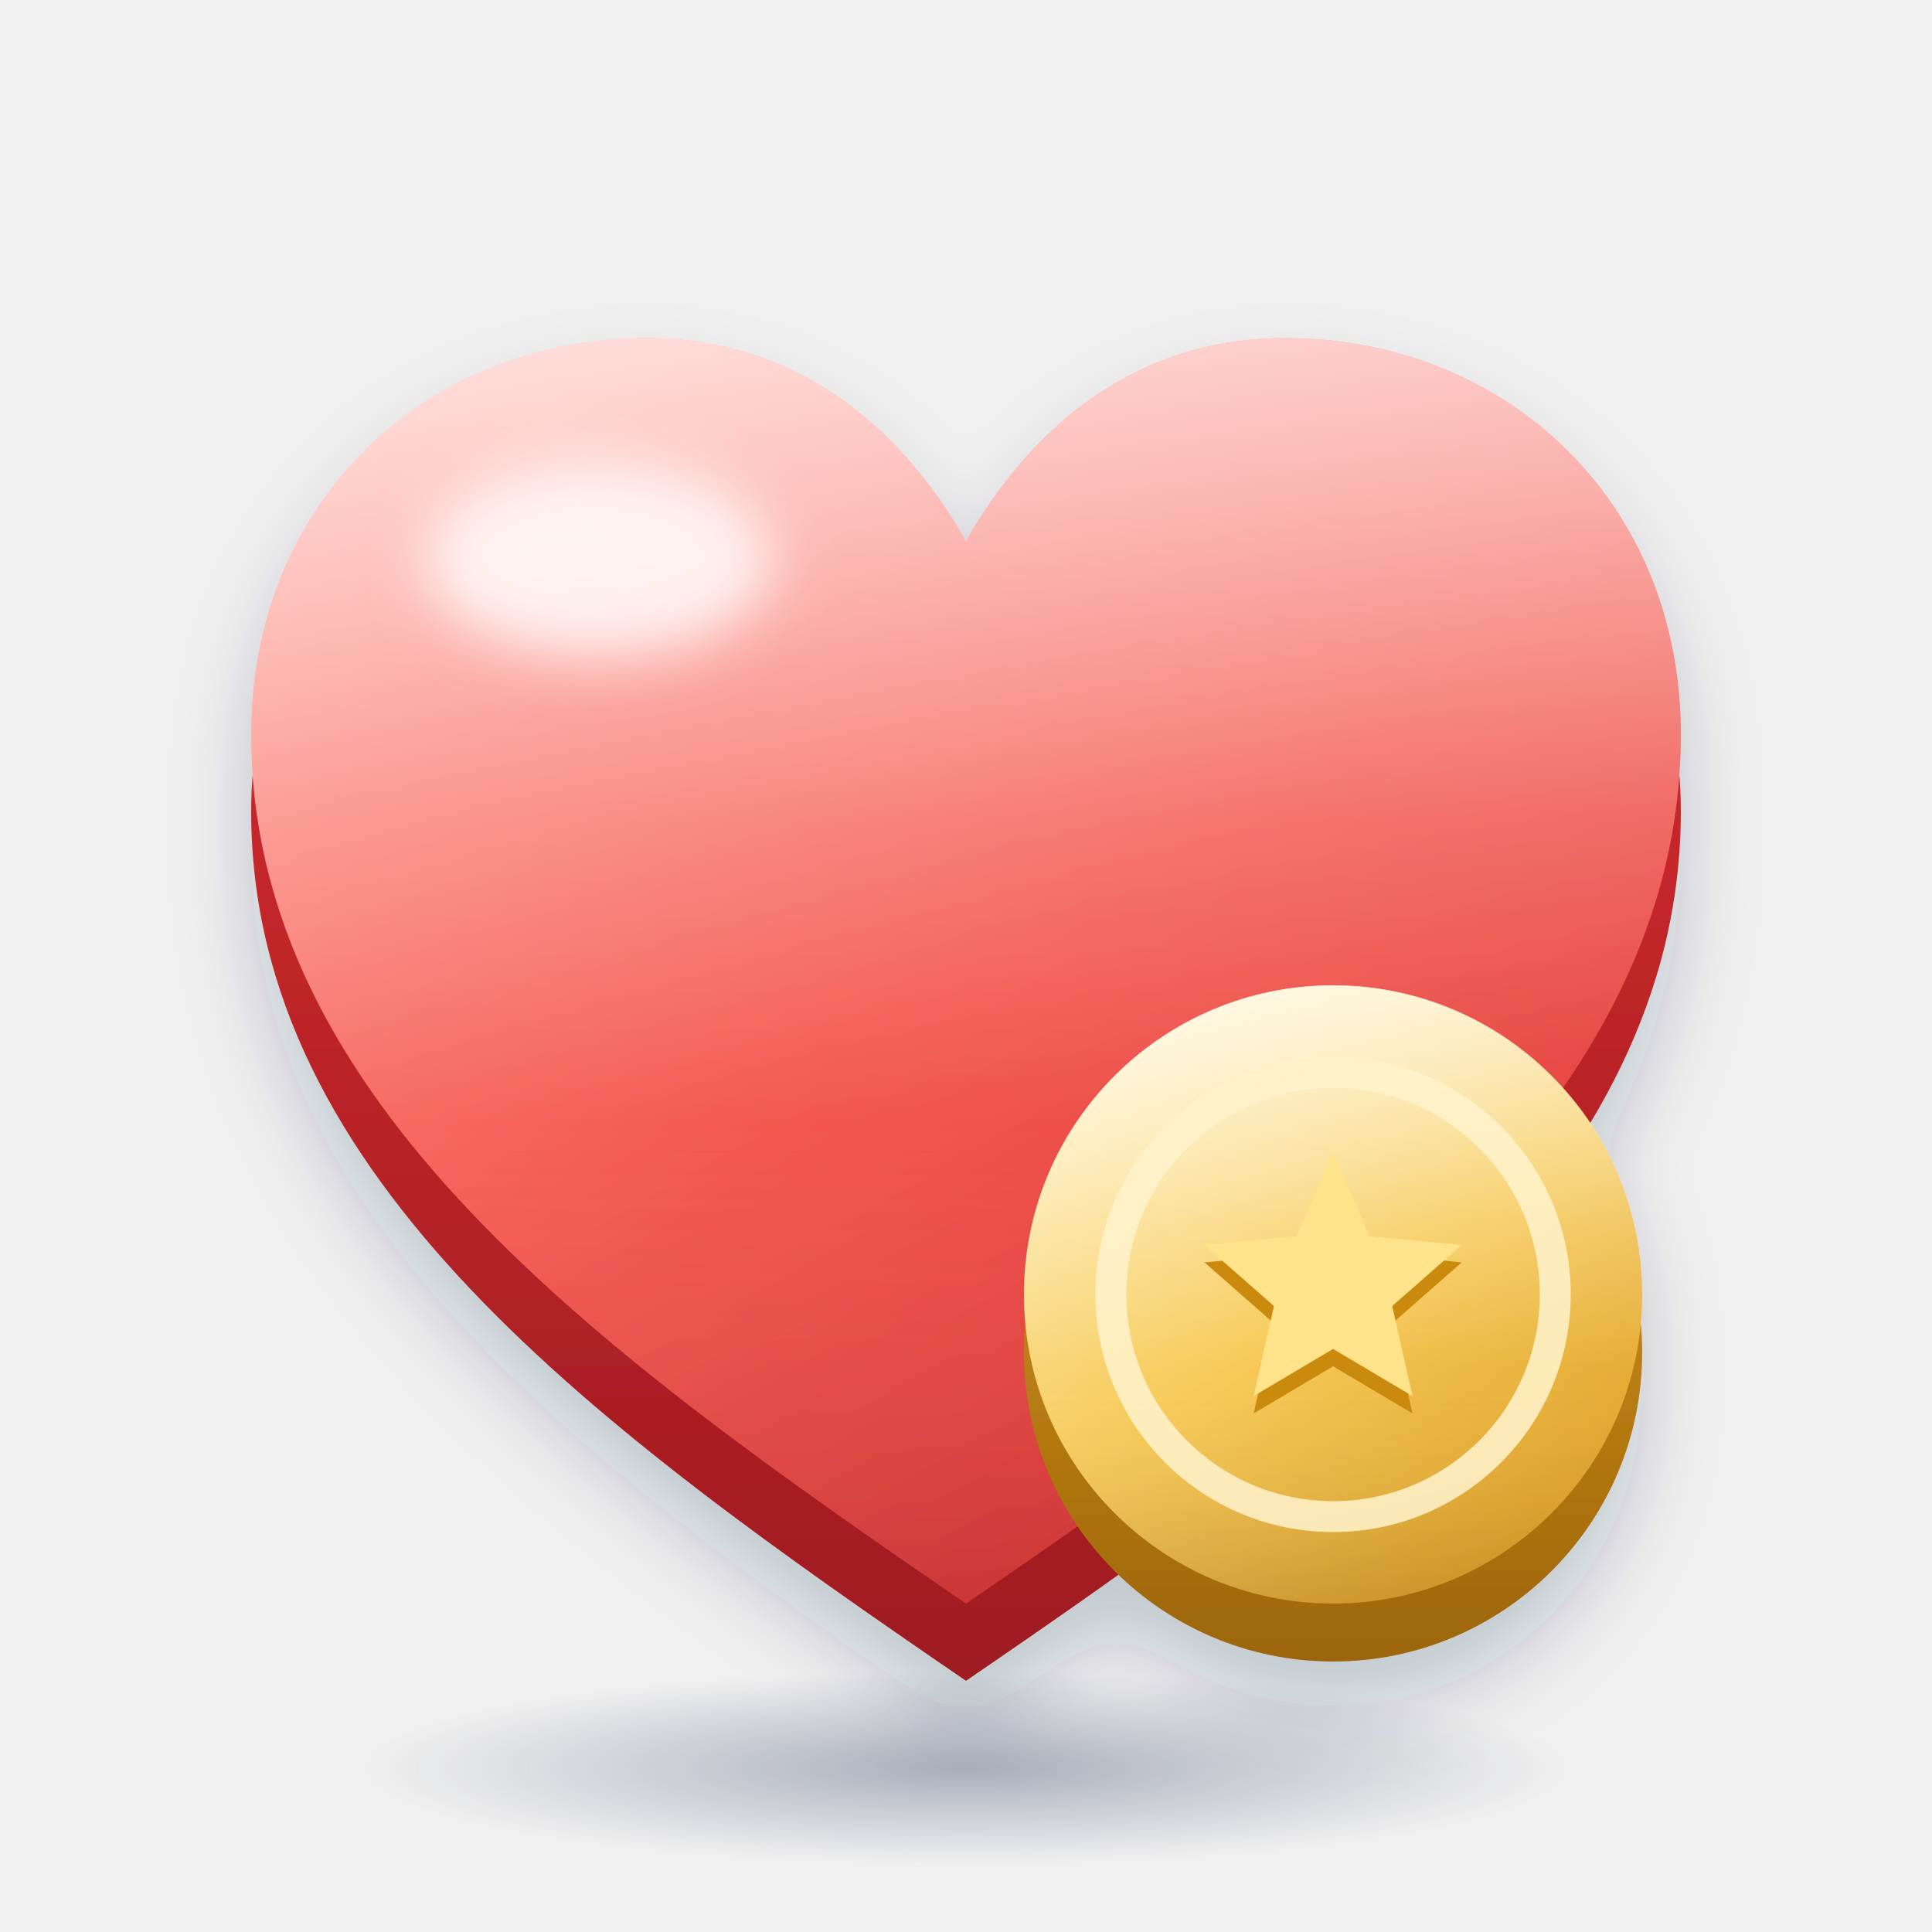
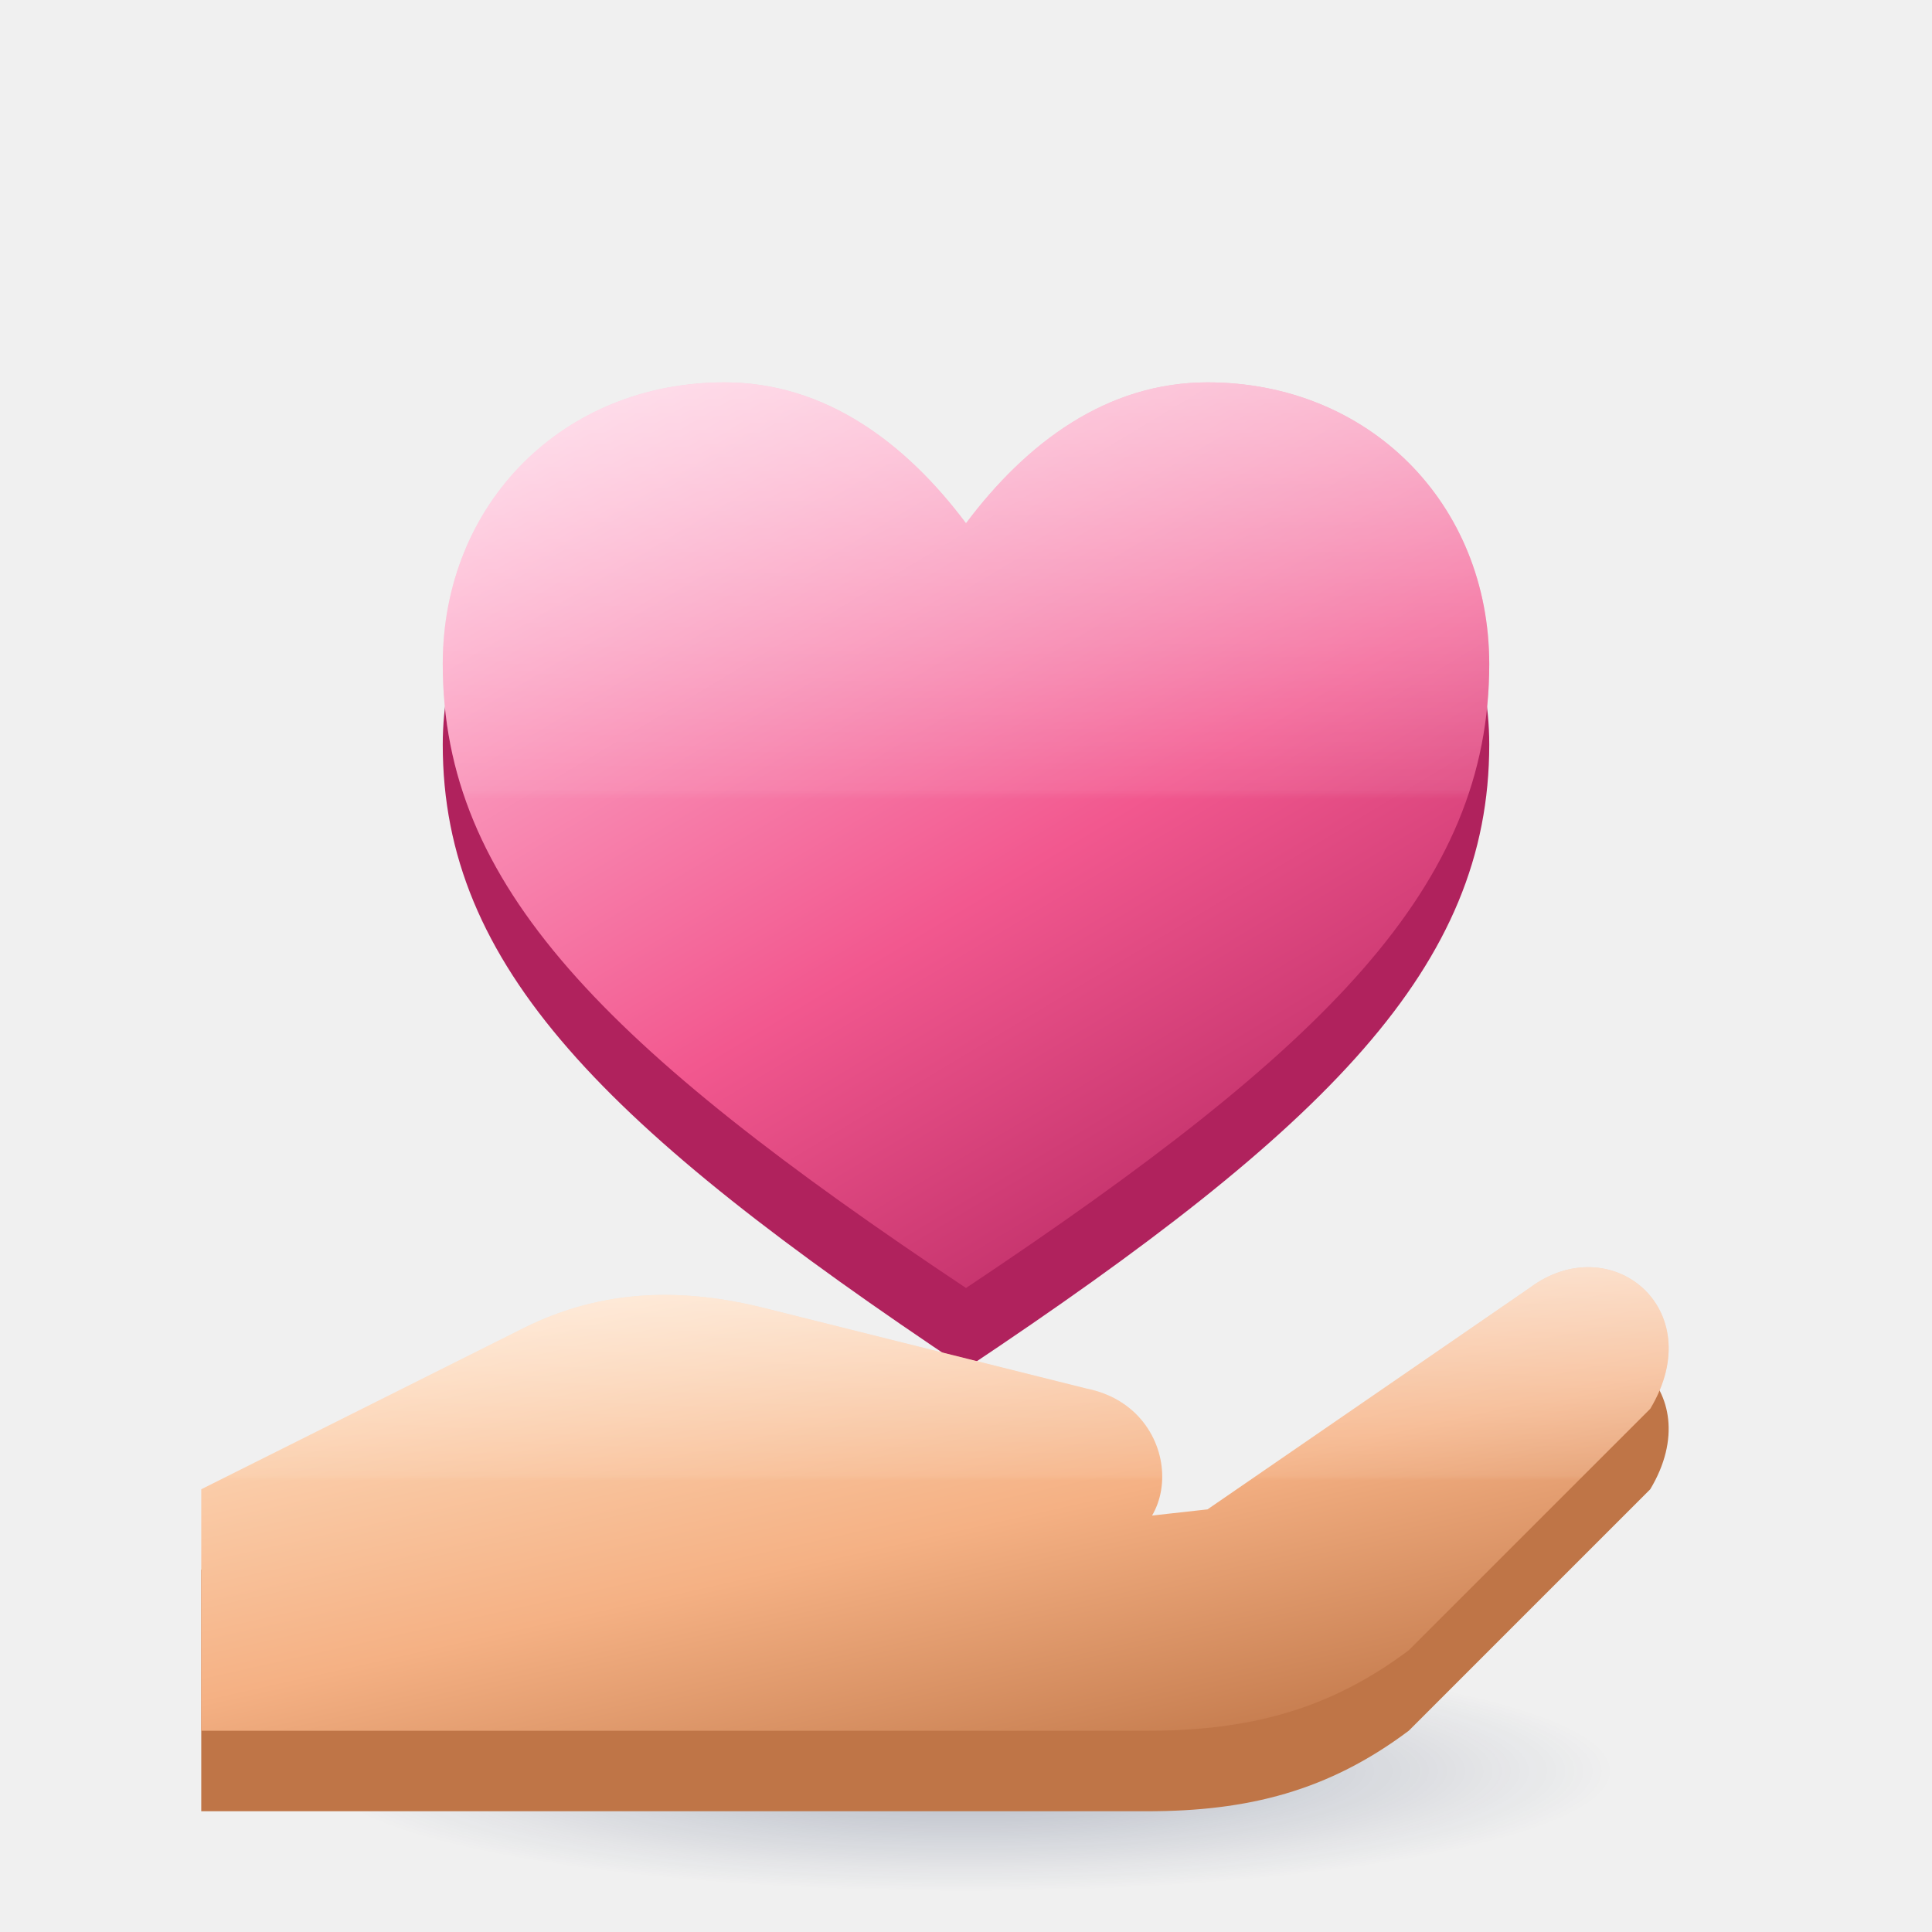
- <svg xmlns="http://www.w3.org/2000/svg" viewBox="0 0 100 100" width="100" height="100">
+ <svg xmlns="http://www.w3.org/2000/svg" viewBox="0 0 96 96" width="96" height="96">
  <defs>
-     <linearGradient id="red" x1=".18" y1="0" x2=".82" y2="1">
-       <stop offset="0" stop-color="#FFA9A1" />
-       <stop offset=".5" stop-color="#F45B52" />
-       <stop offset="1" stop-color="#D92D2D" />
+     <linearGradient id="gloss" x1="0" y1="0" x2="0" y2="1">
+       <stop offset="0" stop-color="#fff" stop-opacity="0.55" />
+       <stop offset="0.45" stop-color="#fff" stop-opacity="0.08" />
+       <stop offset="0.46" stop-color="#fff" stop-opacity="0" />
    </linearGradient>
-     <linearGradient id="redS" x1="0" y1="0" x2="0" y2="1">
-       <stop offset="0" stop-color="#D92D2D" />
-       <stop offset="1" stop-color="#9E1B22" />
+     <radialGradient id="shadow" cx="0.5" cy="0.5" r="0.5">
+       <stop offset="0" stop-color="#0B1E4A" stop-opacity="0.28" />
+       <stop offset="1" stop-color="#0B1E4A" stop-opacity="0" />
+     </radialGradient>
+     <linearGradient id="g1" x1="0.15" y1="0" x2="0.85" y2="1">
+       <stop offset="0" stop-color="#FFBFD8" />
+       <stop offset="0.55" stop-color="#F2588F" />
+       <stop offset="1" stop-color="#B0225D" />
    </linearGradient>
-     <linearGradient id="gold" x1=".18" y1="0" x2=".82" y2="1">
-       <stop offset="0" stop-color="#FFF2C8" />
-       <stop offset=".5" stop-color="#F7CB5A" />
-       <stop offset="1" stop-color="#DB9A1F" />
+     <linearGradient id="g2" x1="0.15" y1="0" x2="0.85" y2="1">
+       <stop offset="0" stop-color="#FFE2C6" />
+       <stop offset="0.55" stop-color="#F5B184" />
+       <stop offset="1" stop-color="#BF7547" />
    </linearGradient>
-     <linearGradient id="goldS" x1="0" y1="0" x2="0" y2="1">
-       <stop offset="0" stop-color="#DB9A1F" />
-       <stop offset="1" stop-color="#9C6509" />
-     </linearGradient>
-     <linearGradient id="sheen" x1="0" y1="0" x2="0" y2="1">
-       <stop offset="0" stop-color="#fff" stop-opacity=".62" />
-       <stop offset=".38" stop-color="#fff" stop-opacity=".16" />
-       <stop offset=".62" stop-color="#fff" stop-opacity="0" />
-       <stop offset="1" stop-color="#0b1530" stop-opacity=".10" />
-     </linearGradient>
-     <radialGradient id="gs">
-       <stop offset="0" stop-color="#22305a" stop-opacity=".34" />
-       <stop offset="1" stop-color="#22305a" stop-opacity="0" />
-     </radialGradient>
-     <filter id="ds" x="-20%" y="-20%" width="140%" height="150%">
-       <feDropShadow dx="0" dy="2.4" stdDeviation="2" flood-color="#13234a" flood-opacity=".2" />
-     </filter>
-     <filter id="bl" x="-60%" y="-60%" width="220%" height="220%">
-       <feGaussianBlur stdDeviation="1.5" />
-     </filter>
  </defs>
-   <ellipse cx="50" cy="91.5" rx="31" ry="5" fill="url(#gs)" />
-   <g filter="url(#ds)">
-     <path d="M50 83C31 70 13 57 13 38C13 26 22 17.5 33.5 17.5C41.5 17.5 46.8 22.4 50 28C53.2 22.4 58.5 17.5 66.5 17.5C78 17.5 87 26 87 38C87 57 69 70 50 83Z" fill="url(#redS)" transform="translate(0 4)" />
-     <path d="M50 83C31 70 13 57 13 38C13 26 22 17.5 33.5 17.5C41.5 17.5 46.8 22.4 50 28C53.2 22.4 58.5 17.5 66.5 17.5C78 17.5 87 26 87 38C87 57 69 70 50 83Z" fill="url(#red)" />
-     <path d="M50 83C31 70 13 57 13 38C13 26 22 17.5 33.5 17.5C41.5 17.5 46.8 22.4 50 28C53.2 22.4 58.5 17.5 66.5 17.5C78 17.5 87 26 87 38C87 57 69 70 50 83Z" fill="url(#sheen)" />
-     <ellipse cx="31" cy="29" rx="9" ry="5" fill="#fff" opacity="0.8" filter="url(#bl)" />
-     <path d="M53.00 67a16 16 0 1 0 32.00 0a16 16 0 1 0 -32.00 0Z" fill="url(#goldS)" transform="translate(0 3)" />
-     <path d="M53.00 67a16 16 0 1 0 32.00 0a16 16 0 1 0 -32.00 0Z" fill="url(#gold)" />
-     <path d="M53.00 67a16 16 0 1 0 32.00 0a16 16 0 1 0 -32.00 0Z" fill="url(#sheen)" />
-     <circle cx="69" cy="67" r="11.5" fill="none" stroke="#FFF3CC" stroke-opacity=".85" stroke-width="1.6" />
-     <path d="M69.00 60.50L70.89 64.89L75.66 65.34L72.06 68.50L73.11 73.16L69.00 70.72L64.89 73.16L65.94 68.50L62.34 65.34L67.11 64.89Z" fill="#C98A10" />
-     <path d="M69.00 59.60L70.89 63.99L75.66 64.44L72.06 67.60L73.11 72.26L69.00 69.82L64.89 72.26L65.94 67.60L62.34 64.44L67.11 63.99Z" fill="#FFE38A" />
+   <ellipse cx="48" cy="88" rx="32" ry="6" fill="url(#shadow)" />
+   <g transform="translate(0 4)">
+     <path d="M48 64 C30 52 22 44 22 33 C22 25 28 19 36 19 C41 19 45 22 48 26 C51 22 55 19 60 19 C68 19 74 25 74 33 C74 44 66 52 48 64 Z" fill="#B0225D" />
+   </g>
+   <path d="M48 64 C30 52 22 44 22 33 C22 25 28 19 36 19 C41 19 45 22 48 26 C51 22 55 19 60 19 C68 19 74 25 74 33 C74 44 66 52 48 64 Z" fill="url(#g1)" />
+   <g opacity="0.9">
+     <path d="M48 64 C30 52 22 44 22 33 C22 25 28 19 36 19 C41 19 45 22 48 26 C51 22 55 19 60 19 C68 19 74 25 74 33 C74 44 66 52 48 64 Z" fill="url(#gloss)" />
+   </g>
+   <g transform="translate(0 4)">
+     <path d="M10 74 L26 66 C30 64 34 64 38 65 L54 69 C59 70 59 77 54 77 L42 77 L60 75 L76 64 C80 61 85 65 82 70 L70 82 C66 85 62 86 57 86 L10 86 Z" fill="#BF7547" />
+   </g>
+   <path d="M10 74 L26 66 C30 64 34 64 38 65 L54 69 C59 70 59 77 54 77 L42 77 L60 75 L76 64 C80 61 85 65 82 70 L70 82 C66 85 62 86 57 86 L10 86 Z" fill="url(#g2)" />
+   <g opacity="0.9">
+     <path d="M10 74 L26 66 C30 64 34 64 38 65 L54 69 C59 70 59 77 54 77 L42 77 L60 75 L76 64 C80 61 85 65 82 70 L70 82 C66 85 62 86 57 86 L10 86 Z" fill="url(#gloss)" />
  </g>
</svg>
